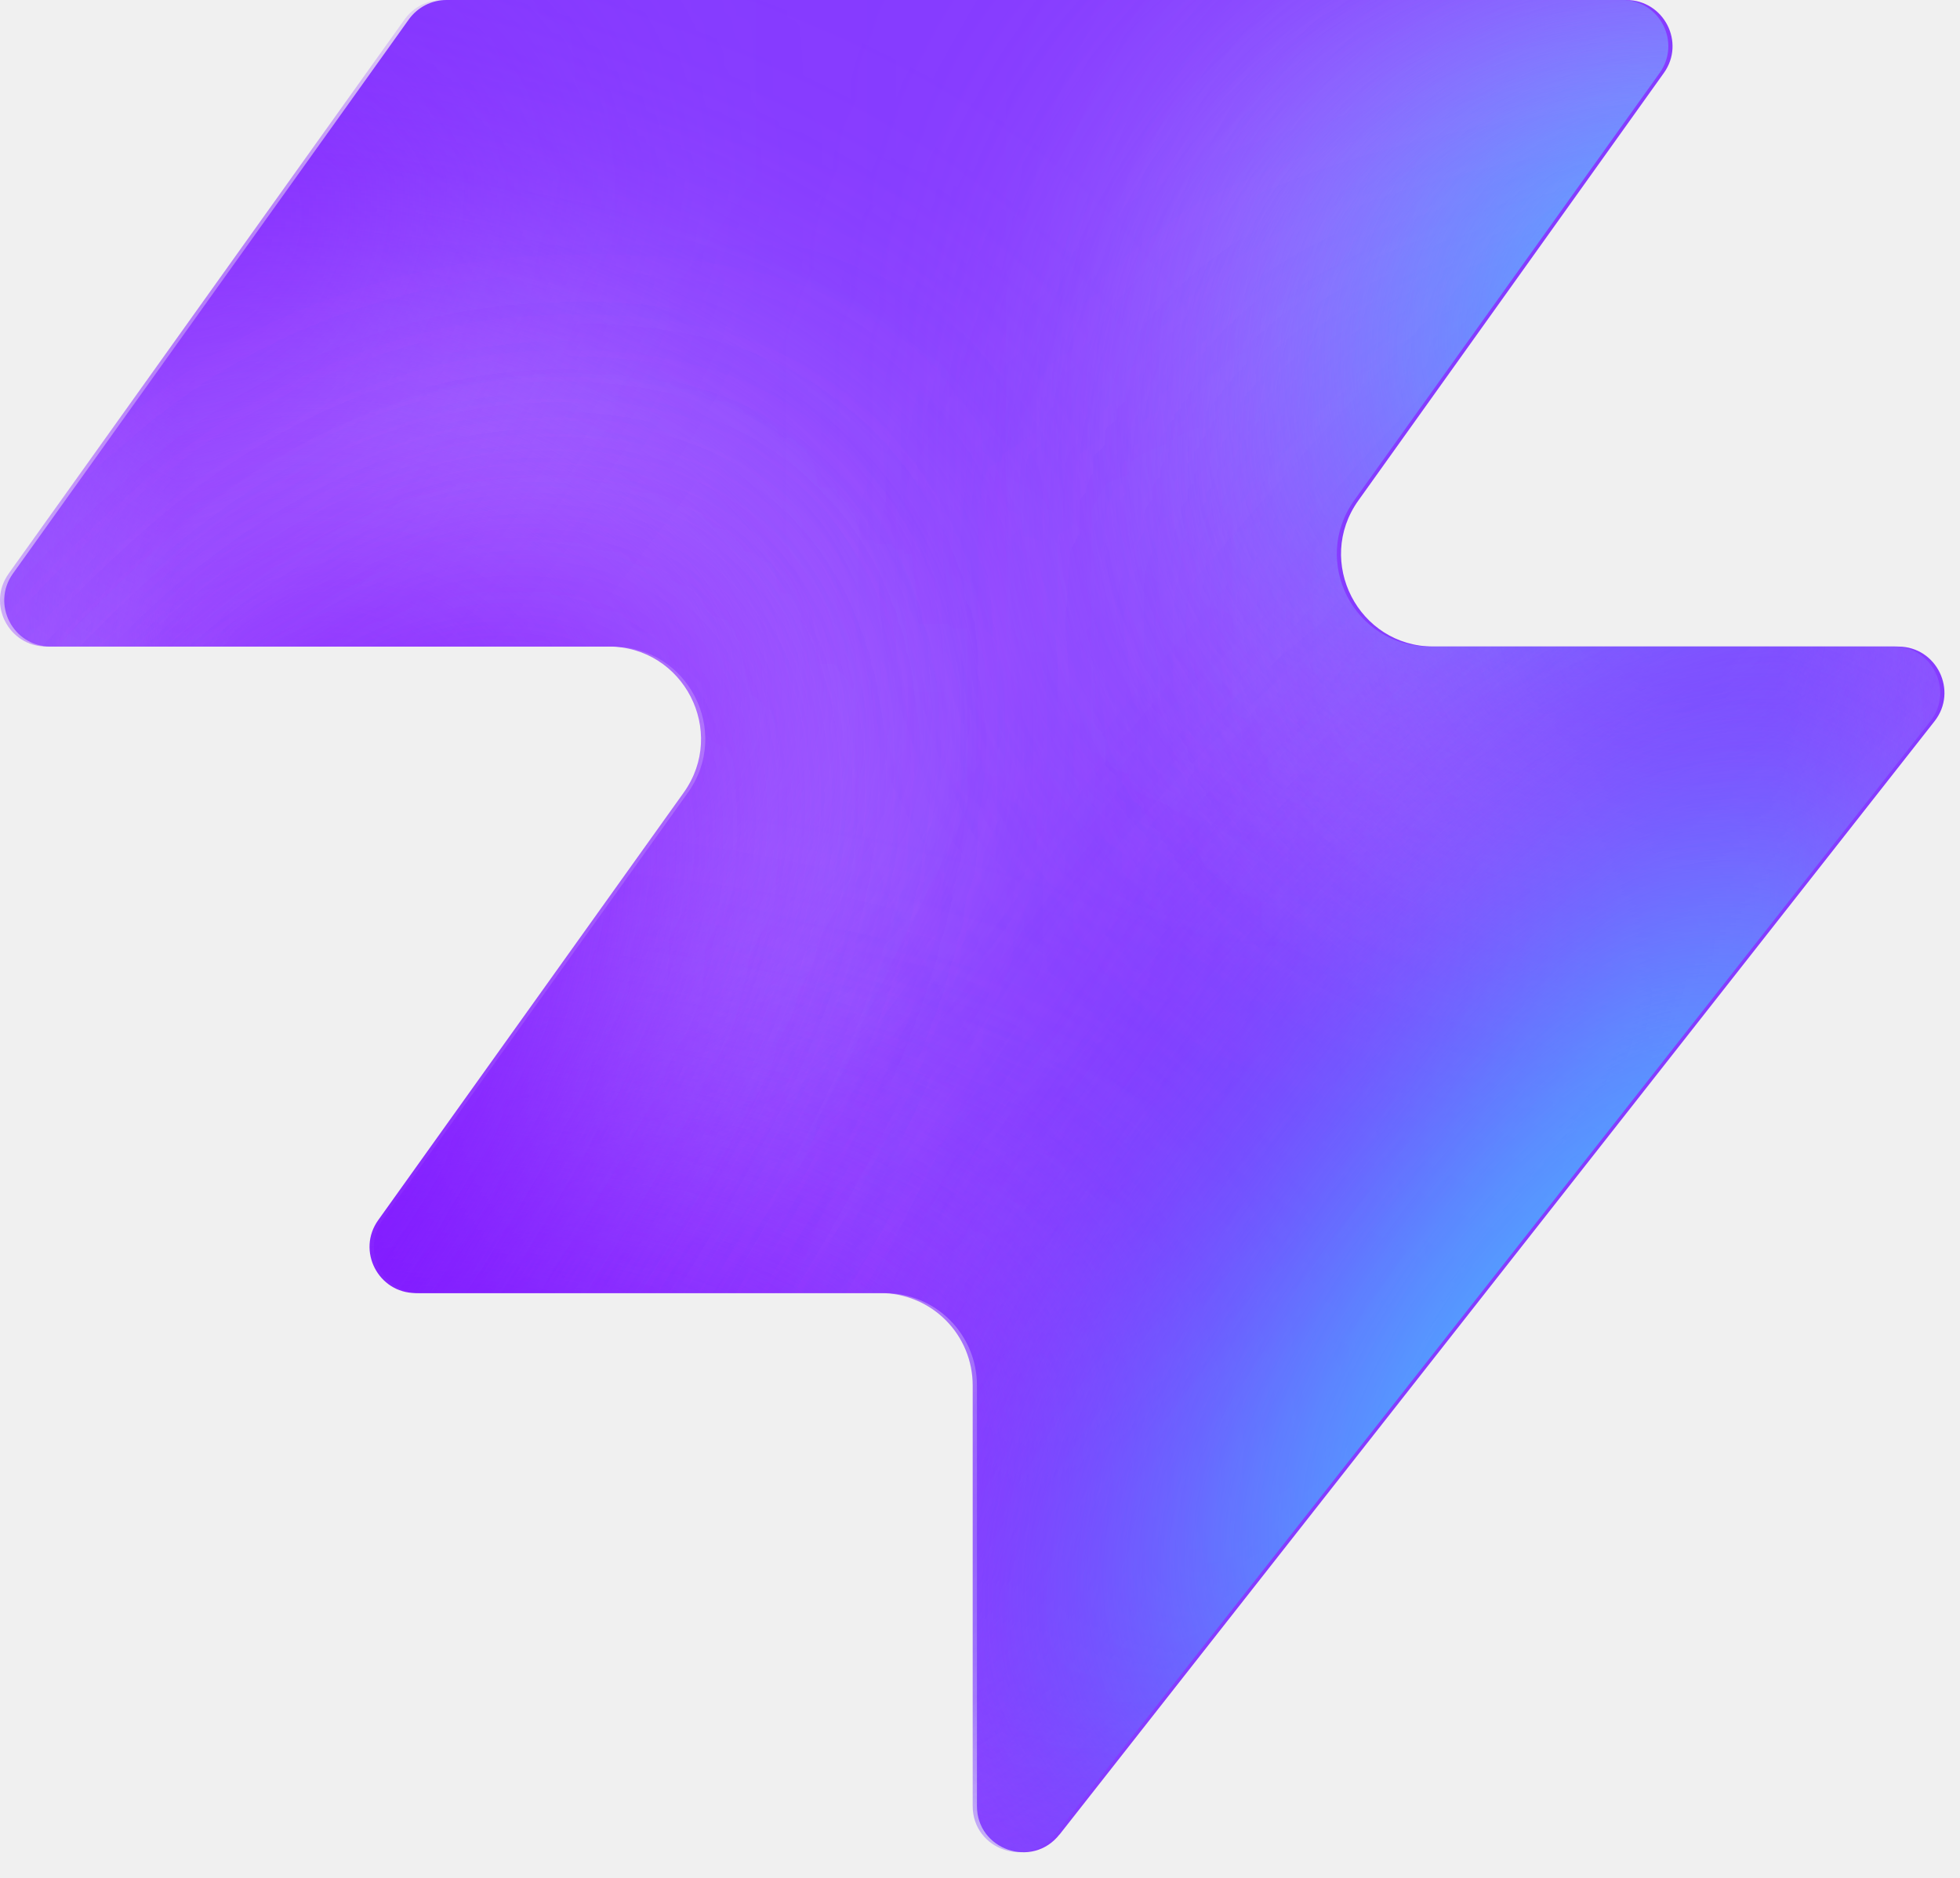
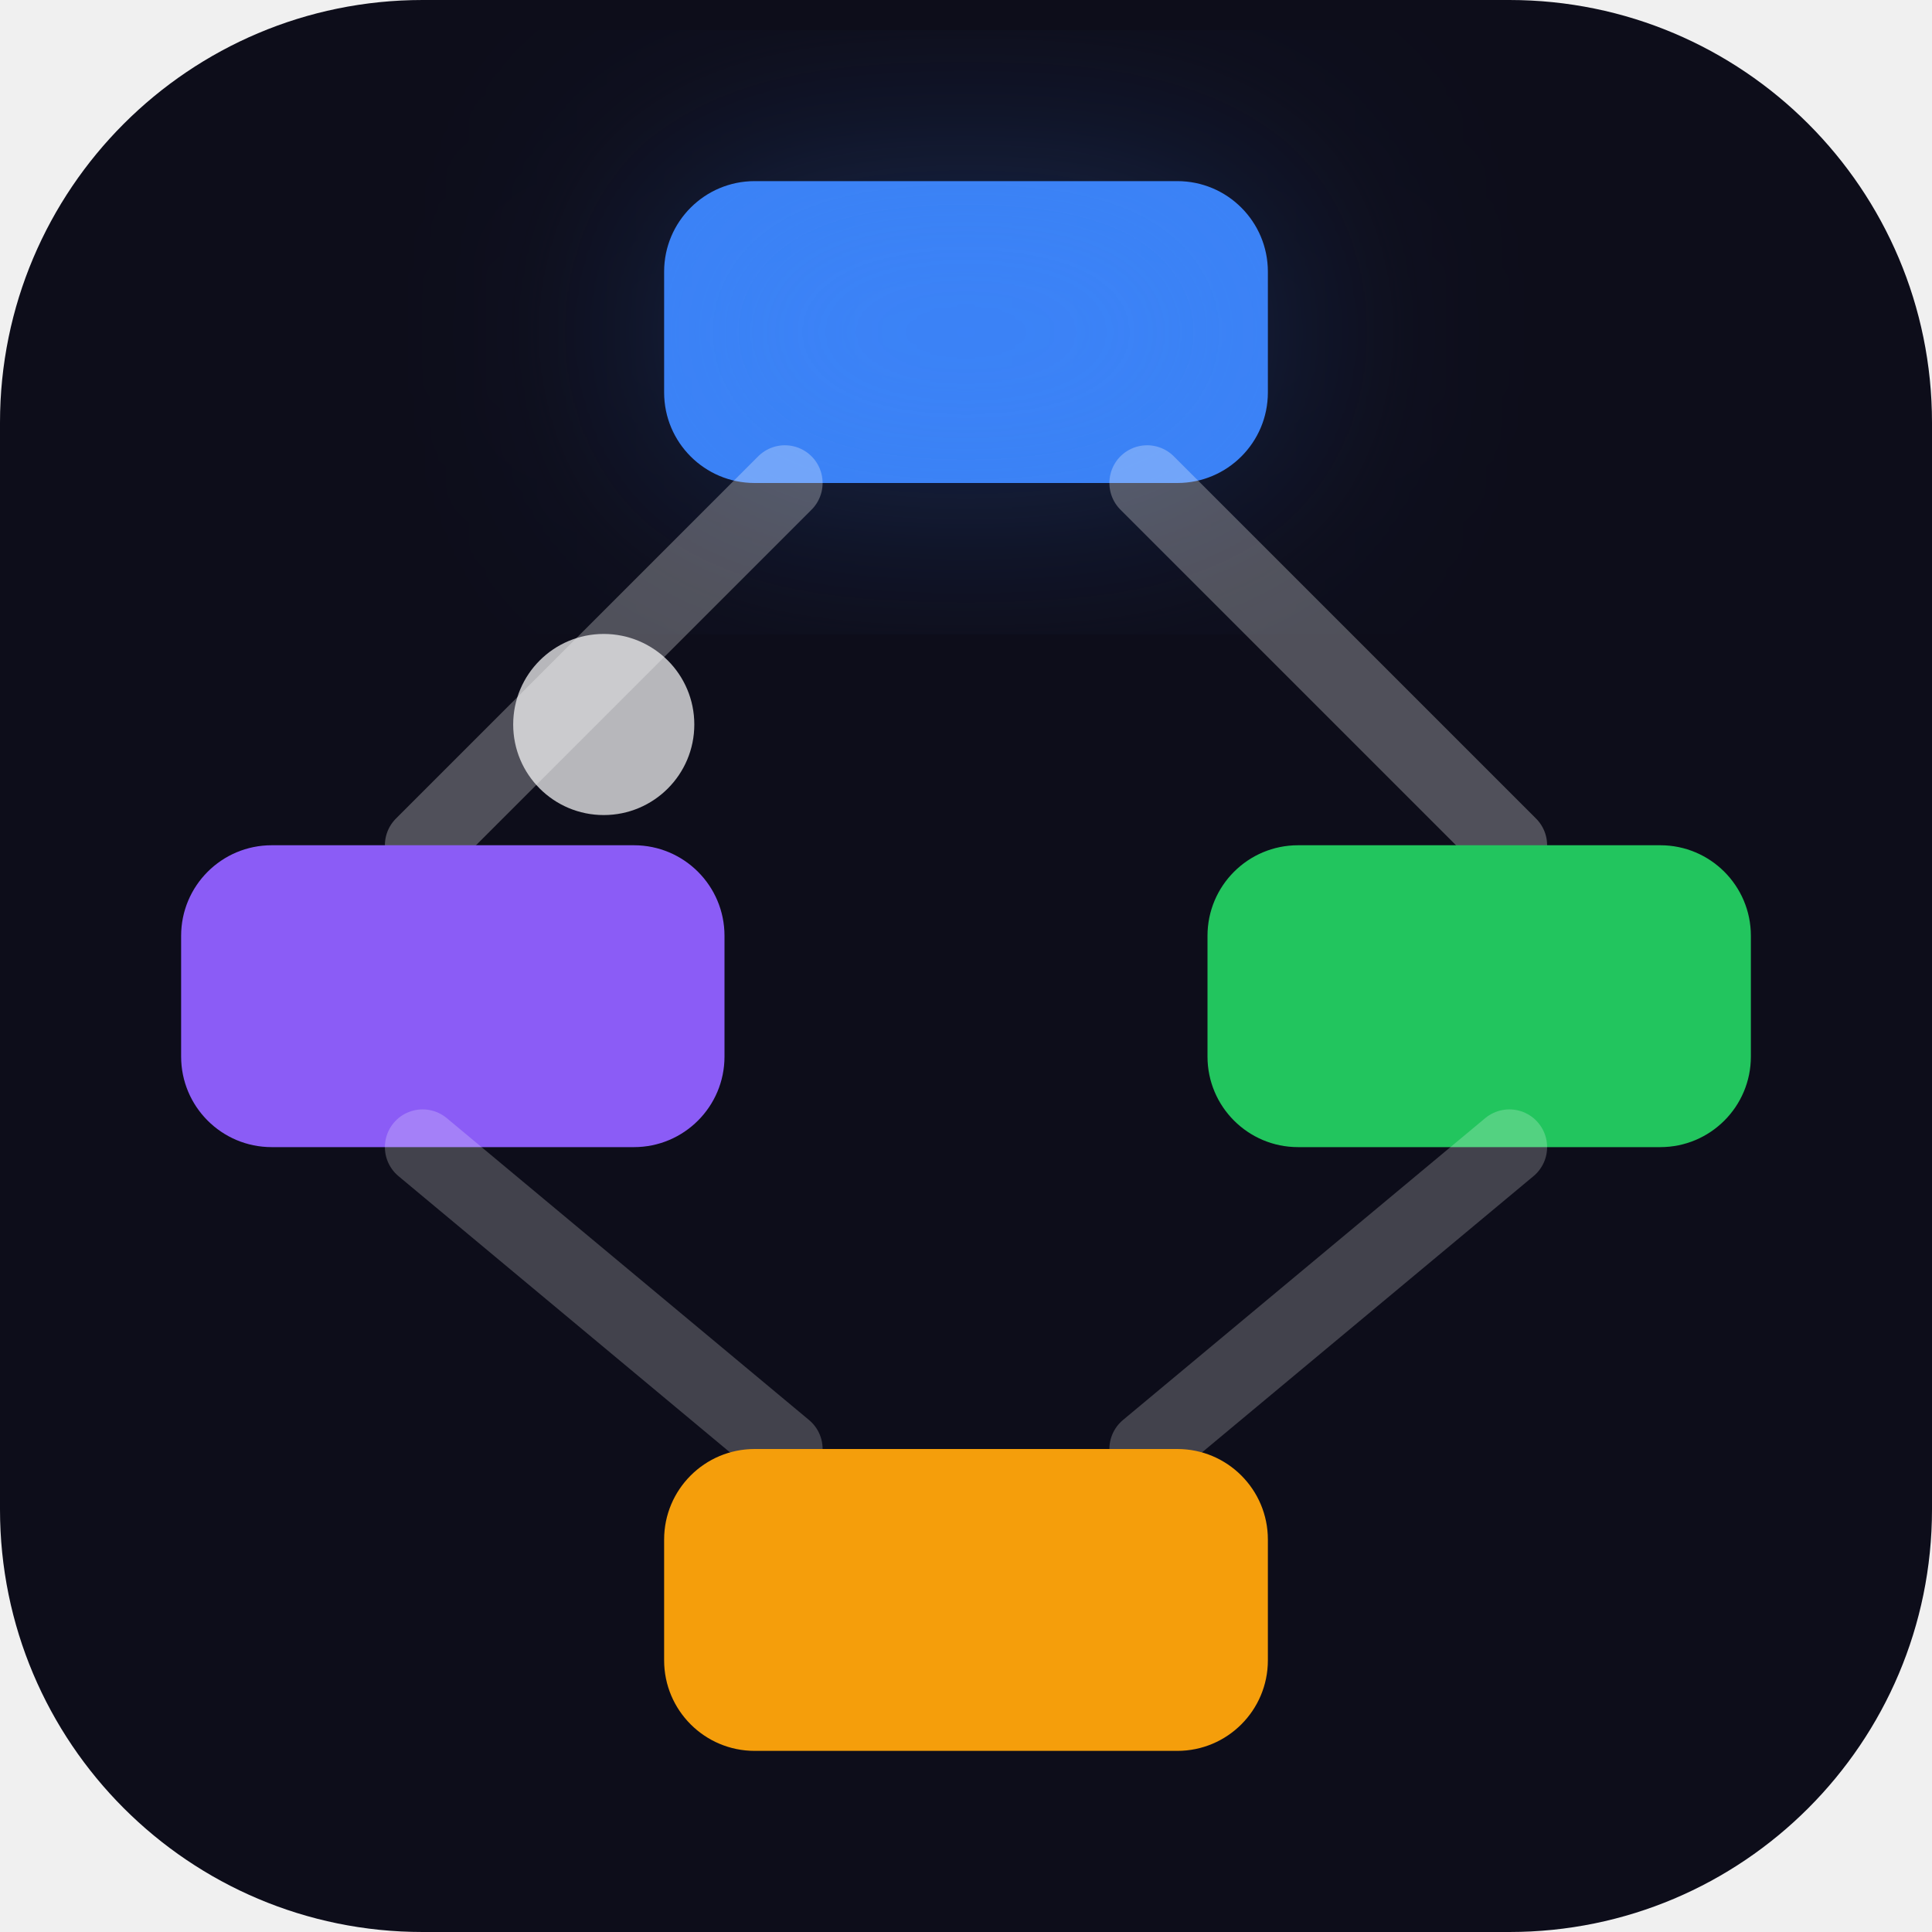
- <svg xmlns="http://www.w3.org/2000/svg" width="48" height="46" fill="none" viewBox="0 0 48 46">
-   <path fill="#863bff" d="M25.946 44.938c-.664.845-2.021.375-2.021-.698V33.937a2.26 2.26 0 0 0-2.262-2.262H10.287c-.92 0-1.456-1.04-.92-1.788l7.48-10.471c1.07-1.497 0-3.578-1.842-3.578H1.237c-.92 0-1.456-1.04-.92-1.788L10.013.474c.214-.297.556-.474.92-.474h28.894c.92 0 1.456 1.04.92 1.788l-7.48 10.471c-1.07 1.498 0 3.579 1.842 3.579h11.377c.943 0 1.473 1.088.89 1.83L25.947 44.94z" style="fill:#863bff;fill:color(display-p3 .525 .23 1);fill-opacity:1" />
-   <mask id="a" width="48" height="46" x="0" y="0" maskUnits="userSpaceOnUse" style="mask-type:alpha">
-     <path fill="#000" d="M25.842 44.938c-.664.844-2.021.375-2.021-.698V33.937a2.26 2.26 0 0 0-2.262-2.262H10.183c-.92 0-1.456-1.04-.92-1.788l7.48-10.471c1.07-1.498 0-3.579-1.842-3.579H1.133c-.92 0-1.456-1.04-.92-1.787L9.91.473c.214-.297.556-.474.92-.474h28.894c.92 0 1.456 1.04.92 1.788l-7.48 10.471c-1.07 1.498 0 3.578 1.842 3.578h11.377c.943 0 1.473 1.088.89 1.832L25.843 44.94z" style="fill:#000;fill-opacity:1" />
-   </mask>
-   <g mask="url(#a)">
-     <g filter="url(#b)">
-       <ellipse cx="5.508" cy="14.704" fill="#ede6ff" rx="5.508" ry="14.704" style="fill:#ede6ff;fill:color(display-p3 .927 .903 1);fill-opacity:1" transform="matrix(.00324 1 1 -.00324 -4.47 31.516)" />
-     </g>
-     <g filter="url(#c)">
-       <ellipse cx="10.399" cy="29.851" fill="#ede6ff" rx="10.399" ry="29.851" style="fill:#ede6ff;fill:color(display-p3 .927 .903 1);fill-opacity:1" transform="matrix(.00324 1 1 -.00324 -39.328 7.883)" />
-     </g>
-     <g filter="url(#d)">
-       <ellipse cx="5.508" cy="30.487" fill="#7e14ff" rx="5.508" ry="30.487" style="fill:#7e14ff;fill:color(display-p3 .492 .077 1);fill-opacity:1" transform="rotate(89.814 -25.913 -14.639)scale(1 -1)" />
-     </g>
-     <g filter="url(#e)">
-       <ellipse cx="5.508" cy="30.599" fill="#7e14ff" rx="5.508" ry="30.599" style="fill:#7e14ff;fill:color(display-p3 .492 .077 1);fill-opacity:1" transform="rotate(89.814 -32.644 -3.334)scale(1 -1)" />
-     </g>
-     <g filter="url(#f)">
-       <ellipse cx="5.508" cy="30.599" fill="#7e14ff" rx="5.508" ry="30.599" style="fill:#7e14ff;fill:color(display-p3 .492 .077 1);fill-opacity:1" transform="matrix(.00324 1 1 -.00324 -34.34 30.47)" />
-     </g>
-     <g filter="url(#g)">
-       <ellipse cx="14.072" cy="22.078" fill="#ede6ff" rx="14.072" ry="22.078" style="fill:#ede6ff;fill:color(display-p3 .927 .903 1);fill-opacity:1" transform="rotate(93.35 24.506 48.493)scale(-1 1)" />
-     </g>
-     <g filter="url(#h)">
-       <ellipse cx="3.47" cy="21.501" fill="#7e14ff" rx="3.47" ry="21.501" style="fill:#7e14ff;fill:color(display-p3 .492 .077 1);fill-opacity:1" transform="rotate(89.009 28.708 47.59)scale(-1 1)" />
-     </g>
-     <g filter="url(#i)">
-       <ellipse cx="3.47" cy="21.501" fill="#7e14ff" rx="3.47" ry="21.501" style="fill:#7e14ff;fill:color(display-p3 .492 .077 1);fill-opacity:1" transform="rotate(89.009 28.708 47.59)scale(-1 1)" />
-     </g>
-     <g filter="url(#j)">
-       <ellipse cx=".387" cy="8.972" fill="#7e14ff" rx="4.407" ry="29.108" style="fill:#7e14ff;fill:color(display-p3 .492 .077 1);fill-opacity:1" transform="rotate(39.51 .387 8.972)" />
-     </g>
-     <g filter="url(#k)">
-       <ellipse cx="47.523" cy="-6.092" fill="#7e14ff" rx="4.407" ry="29.108" style="fill:#7e14ff;fill:color(display-p3 .492 .077 1);fill-opacity:1" transform="rotate(37.892 47.523 -6.092)" />
-     </g>
-     <g filter="url(#l)">
-       <ellipse cx="41.412" cy="6.333" fill="#47bfff" rx="5.971" ry="9.665" style="fill:#47bfff;fill:color(display-p3 .28 .748 1);fill-opacity:1" transform="rotate(37.892 41.412 6.333)" />
-     </g>
-     <g filter="url(#m)">
-       <ellipse cx="-1.879" cy="38.332" fill="#7e14ff" rx="4.407" ry="29.108" style="fill:#7e14ff;fill:color(display-p3 .492 .077 1);fill-opacity:1" transform="rotate(37.892 -1.88 38.332)" />
-     </g>
-     <g filter="url(#n)">
-       <ellipse cx="-1.879" cy="38.332" fill="#7e14ff" rx="4.407" ry="29.108" style="fill:#7e14ff;fill:color(display-p3 .492 .077 1);fill-opacity:1" transform="rotate(37.892 -1.88 38.332)" />
-     </g>
-     <g filter="url(#o)">
-       <ellipse cx="35.651" cy="29.907" fill="#7e14ff" rx="4.407" ry="29.108" style="fill:#7e14ff;fill:color(display-p3 .492 .077 1);fill-opacity:1" transform="rotate(37.892 35.651 29.907)" />
-     </g>
-     <g filter="url(#p)">
-       <ellipse cx="38.418" cy="32.4" fill="#47bfff" rx="5.971" ry="15.297" style="fill:#47bfff;fill:color(display-p3 .28 .748 1);fill-opacity:1" transform="rotate(37.892 38.418 32.4)" />
-     </g>
-   </g>
+ <svg xmlns="http://www.w3.org/2000/svg" viewBox="0 0 32 32">
+   <rect width="32" height="32" rx="7" fill="#0d0d1a" />
+   <rect x="11" y="3" width="10" height="5" rx="1.5" fill="#3B82F6" />
+   <rect x="11" y="3" width="10" height="5" rx="1.5" fill="#3B82F6" opacity="0.25" filter="url(#glow)" />
+   <line x1="13" y1="8" x2="7" y2="14" stroke="rgba(255,255,255,0.28)" stroke-width="1.25" stroke-linecap="round" />
+   <line x1="19" y1="8" x2="25" y2="14" stroke="rgba(255,255,255,0.28)" stroke-width="1.25" stroke-linecap="round" />
+   <rect x="3" y="14" width="9" height="5" rx="1.5" fill="#8B5CF6" />
+   <rect x="20" y="14" width="9" height="5" rx="1.5" fill="#22C55E" />
+   <line x1="7" y1="19" x2="13" y2="24" stroke="rgba(255,255,255,0.22)" stroke-width="1.25" stroke-linecap="round" />
+   <line x1="25" y1="19" x2="19" y2="24" stroke="rgba(255,255,255,0.22)" stroke-width="1.25" stroke-linecap="round" />
+   <rect x="11" y="24" width="10" height="5" rx="1.5" fill="#F59E0B" />
+   <circle cx="10" cy="12" r="1.5" fill="#ffffff" opacity="0.7" />
  <defs>
-     <filter id="b" width="60.045" height="41.654" x="-19.77" y="16.149" color-interpolation-filters="sRGB" filterUnits="userSpaceOnUse">
-       <feFlood flood-opacity="0" result="BackgroundImageFix" />
-       <feBlend in="SourceGraphic" in2="BackgroundImageFix" result="shape" />
-       <feGaussianBlur result="effect1_foregroundBlur_2002_17158" stdDeviation="7.659" />
-     </filter>
-     <filter id="c" width="90.34" height="51.437" x="-54.613" y="-7.533" color-interpolation-filters="sRGB" filterUnits="userSpaceOnUse">
-       <feFlood flood-opacity="0" result="BackgroundImageFix" />
-       <feBlend in="SourceGraphic" in2="BackgroundImageFix" result="shape" />
-       <feGaussianBlur result="effect1_foregroundBlur_2002_17158" stdDeviation="7.659" />
-     </filter>
-     <filter id="d" width="79.355" height="29.4" x="-49.64" y="2.03" color-interpolation-filters="sRGB" filterUnits="userSpaceOnUse">
-       <feFlood flood-opacity="0" result="BackgroundImageFix" />
-       <feBlend in="SourceGraphic" in2="BackgroundImageFix" result="shape" />
-       <feGaussianBlur result="effect1_foregroundBlur_2002_17158" stdDeviation="4.596" />
-     </filter>
-     <filter id="e" width="79.579" height="29.4" x="-45.045" y="20.029" color-interpolation-filters="sRGB" filterUnits="userSpaceOnUse">
-       <feFlood flood-opacity="0" result="BackgroundImageFix" />
-       <feBlend in="SourceGraphic" in2="BackgroundImageFix" result="shape" />
-       <feGaussianBlur result="effect1_foregroundBlur_2002_17158" stdDeviation="4.596" />
-     </filter>
-     <filter id="f" width="79.579" height="29.4" x="-43.513" y="21.178" color-interpolation-filters="sRGB" filterUnits="userSpaceOnUse">
-       <feFlood flood-opacity="0" result="BackgroundImageFix" />
-       <feBlend in="SourceGraphic" in2="BackgroundImageFix" result="shape" />
-       <feGaussianBlur result="effect1_foregroundBlur_2002_17158" stdDeviation="4.596" />
-     </filter>
-     <filter id="g" width="74.749" height="58.852" x="15.756" y="-17.901" color-interpolation-filters="sRGB" filterUnits="userSpaceOnUse">
-       <feFlood flood-opacity="0" result="BackgroundImageFix" />
-       <feBlend in="SourceGraphic" in2="BackgroundImageFix" result="shape" />
-       <feGaussianBlur result="effect1_foregroundBlur_2002_17158" stdDeviation="7.659" />
-     </filter>
-     <filter id="h" width="61.377" height="25.362" x="23.548" y="2.284" color-interpolation-filters="sRGB" filterUnits="userSpaceOnUse">
-       <feFlood flood-opacity="0" result="BackgroundImageFix" />
-       <feBlend in="SourceGraphic" in2="BackgroundImageFix" result="shape" />
-       <feGaussianBlur result="effect1_foregroundBlur_2002_17158" stdDeviation="4.596" />
-     </filter>
-     <filter id="i" width="61.377" height="25.362" x="23.548" y="2.284" color-interpolation-filters="sRGB" filterUnits="userSpaceOnUse">
-       <feFlood flood-opacity="0" result="BackgroundImageFix" />
-       <feBlend in="SourceGraphic" in2="BackgroundImageFix" result="shape" />
-       <feGaussianBlur result="effect1_foregroundBlur_2002_17158" stdDeviation="4.596" />
-     </filter>
-     <filter id="j" width="56.045" height="63.649" x="-27.636" y="-22.853" color-interpolation-filters="sRGB" filterUnits="userSpaceOnUse">
-       <feFlood flood-opacity="0" result="BackgroundImageFix" />
-       <feBlend in="SourceGraphic" in2="BackgroundImageFix" result="shape" />
-       <feGaussianBlur result="effect1_foregroundBlur_2002_17158" stdDeviation="4.596" />
-     </filter>
-     <filter id="k" width="54.814" height="64.646" x="20.116" y="-38.415" color-interpolation-filters="sRGB" filterUnits="userSpaceOnUse">
-       <feFlood flood-opacity="0" result="BackgroundImageFix" />
-       <feBlend in="SourceGraphic" in2="BackgroundImageFix" result="shape" />
-       <feGaussianBlur result="effect1_foregroundBlur_2002_17158" stdDeviation="4.596" />
-     </filter>
-     <filter id="l" width="33.541" height="35.313" x="24.641" y="-11.323" color-interpolation-filters="sRGB" filterUnits="userSpaceOnUse">
-       <feFlood flood-opacity="0" result="BackgroundImageFix" />
-       <feBlend in="SourceGraphic" in2="BackgroundImageFix" result="shape" />
-       <feGaussianBlur result="effect1_foregroundBlur_2002_17158" stdDeviation="4.596" />
-     </filter>
-     <filter id="m" width="54.814" height="64.646" x="-29.286" y="6.009" color-interpolation-filters="sRGB" filterUnits="userSpaceOnUse">
-       <feFlood flood-opacity="0" result="BackgroundImageFix" />
-       <feBlend in="SourceGraphic" in2="BackgroundImageFix" result="shape" />
-       <feGaussianBlur result="effect1_foregroundBlur_2002_17158" stdDeviation="4.596" />
-     </filter>
-     <filter id="n" width="54.814" height="64.646" x="-29.286" y="6.009" color-interpolation-filters="sRGB" filterUnits="userSpaceOnUse">
-       <feFlood flood-opacity="0" result="BackgroundImageFix" />
-       <feBlend in="SourceGraphic" in2="BackgroundImageFix" result="shape" />
-       <feGaussianBlur result="effect1_foregroundBlur_2002_17158" stdDeviation="4.596" />
-     </filter>
-     <filter id="o" width="54.814" height="64.646" x="8.244" y="-2.416" color-interpolation-filters="sRGB" filterUnits="userSpaceOnUse">
-       <feFlood flood-opacity="0" result="BackgroundImageFix" />
-       <feBlend in="SourceGraphic" in2="BackgroundImageFix" result="shape" />
-       <feGaussianBlur result="effect1_foregroundBlur_2002_17158" stdDeviation="4.596" />
-     </filter>
-     <filter id="p" width="39.409" height="43.623" x="18.713" y="10.588" color-interpolation-filters="sRGB" filterUnits="userSpaceOnUse">
-       <feFlood flood-opacity="0" result="BackgroundImageFix" />
-       <feBlend in="SourceGraphic" in2="BackgroundImageFix" result="shape" />
-       <feGaussianBlur result="effect1_foregroundBlur_2002_17158" stdDeviation="4.596" />
+     <filter id="glow" x="-50%" y="-50%" width="200%" height="200%">
+       <feGaussianBlur stdDeviation="2" result="blur" />
    </filter>
  </defs>
</svg>
